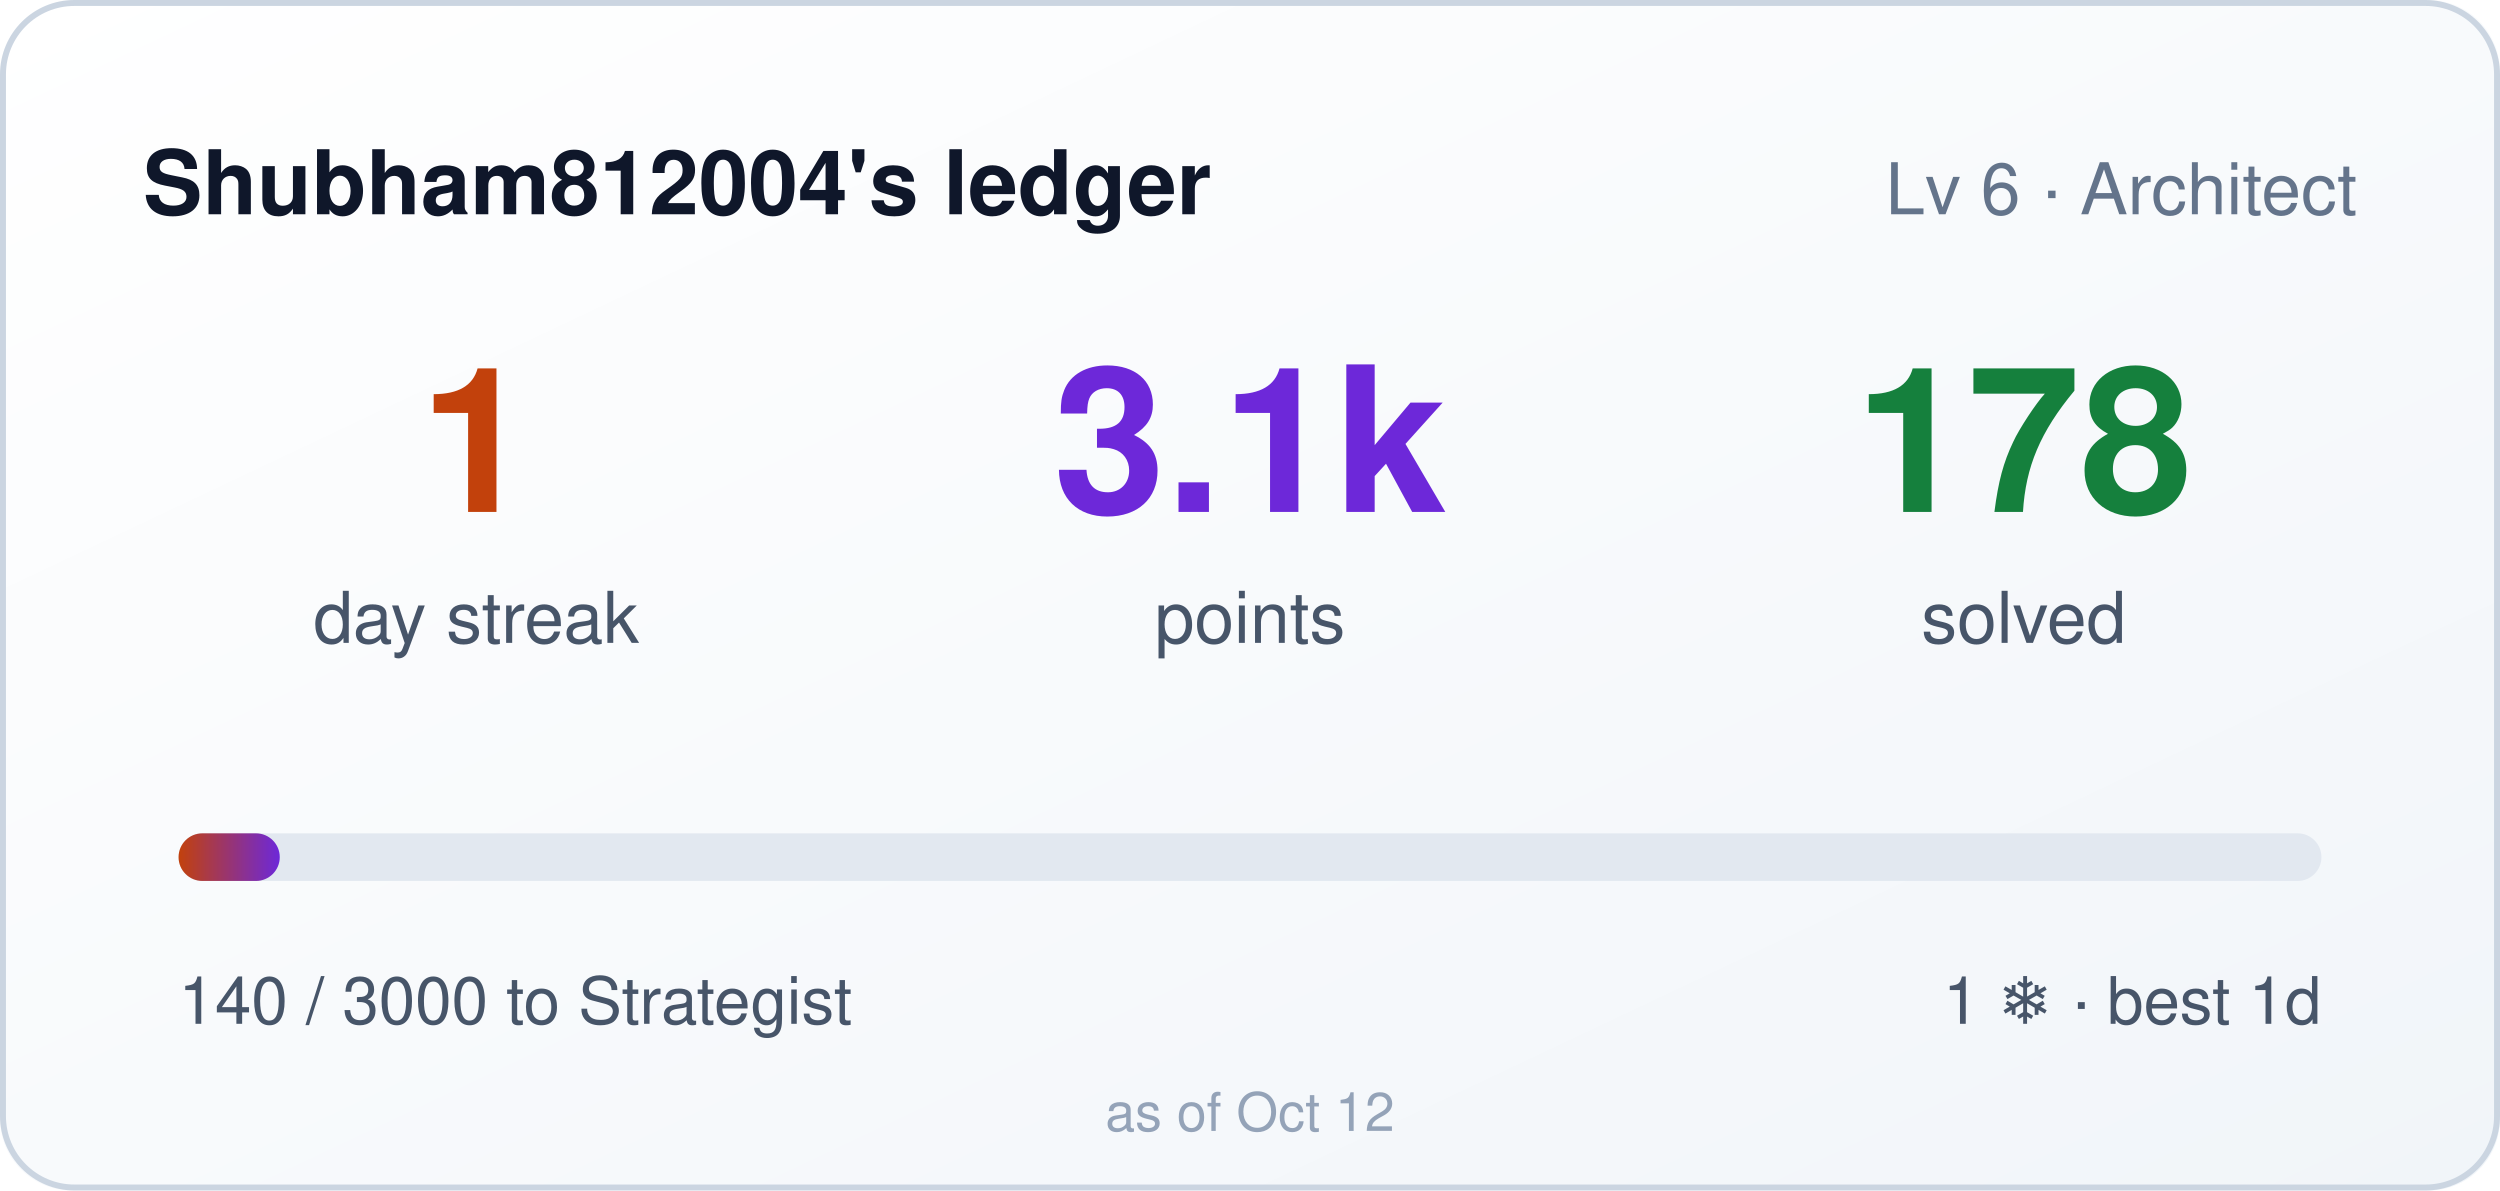
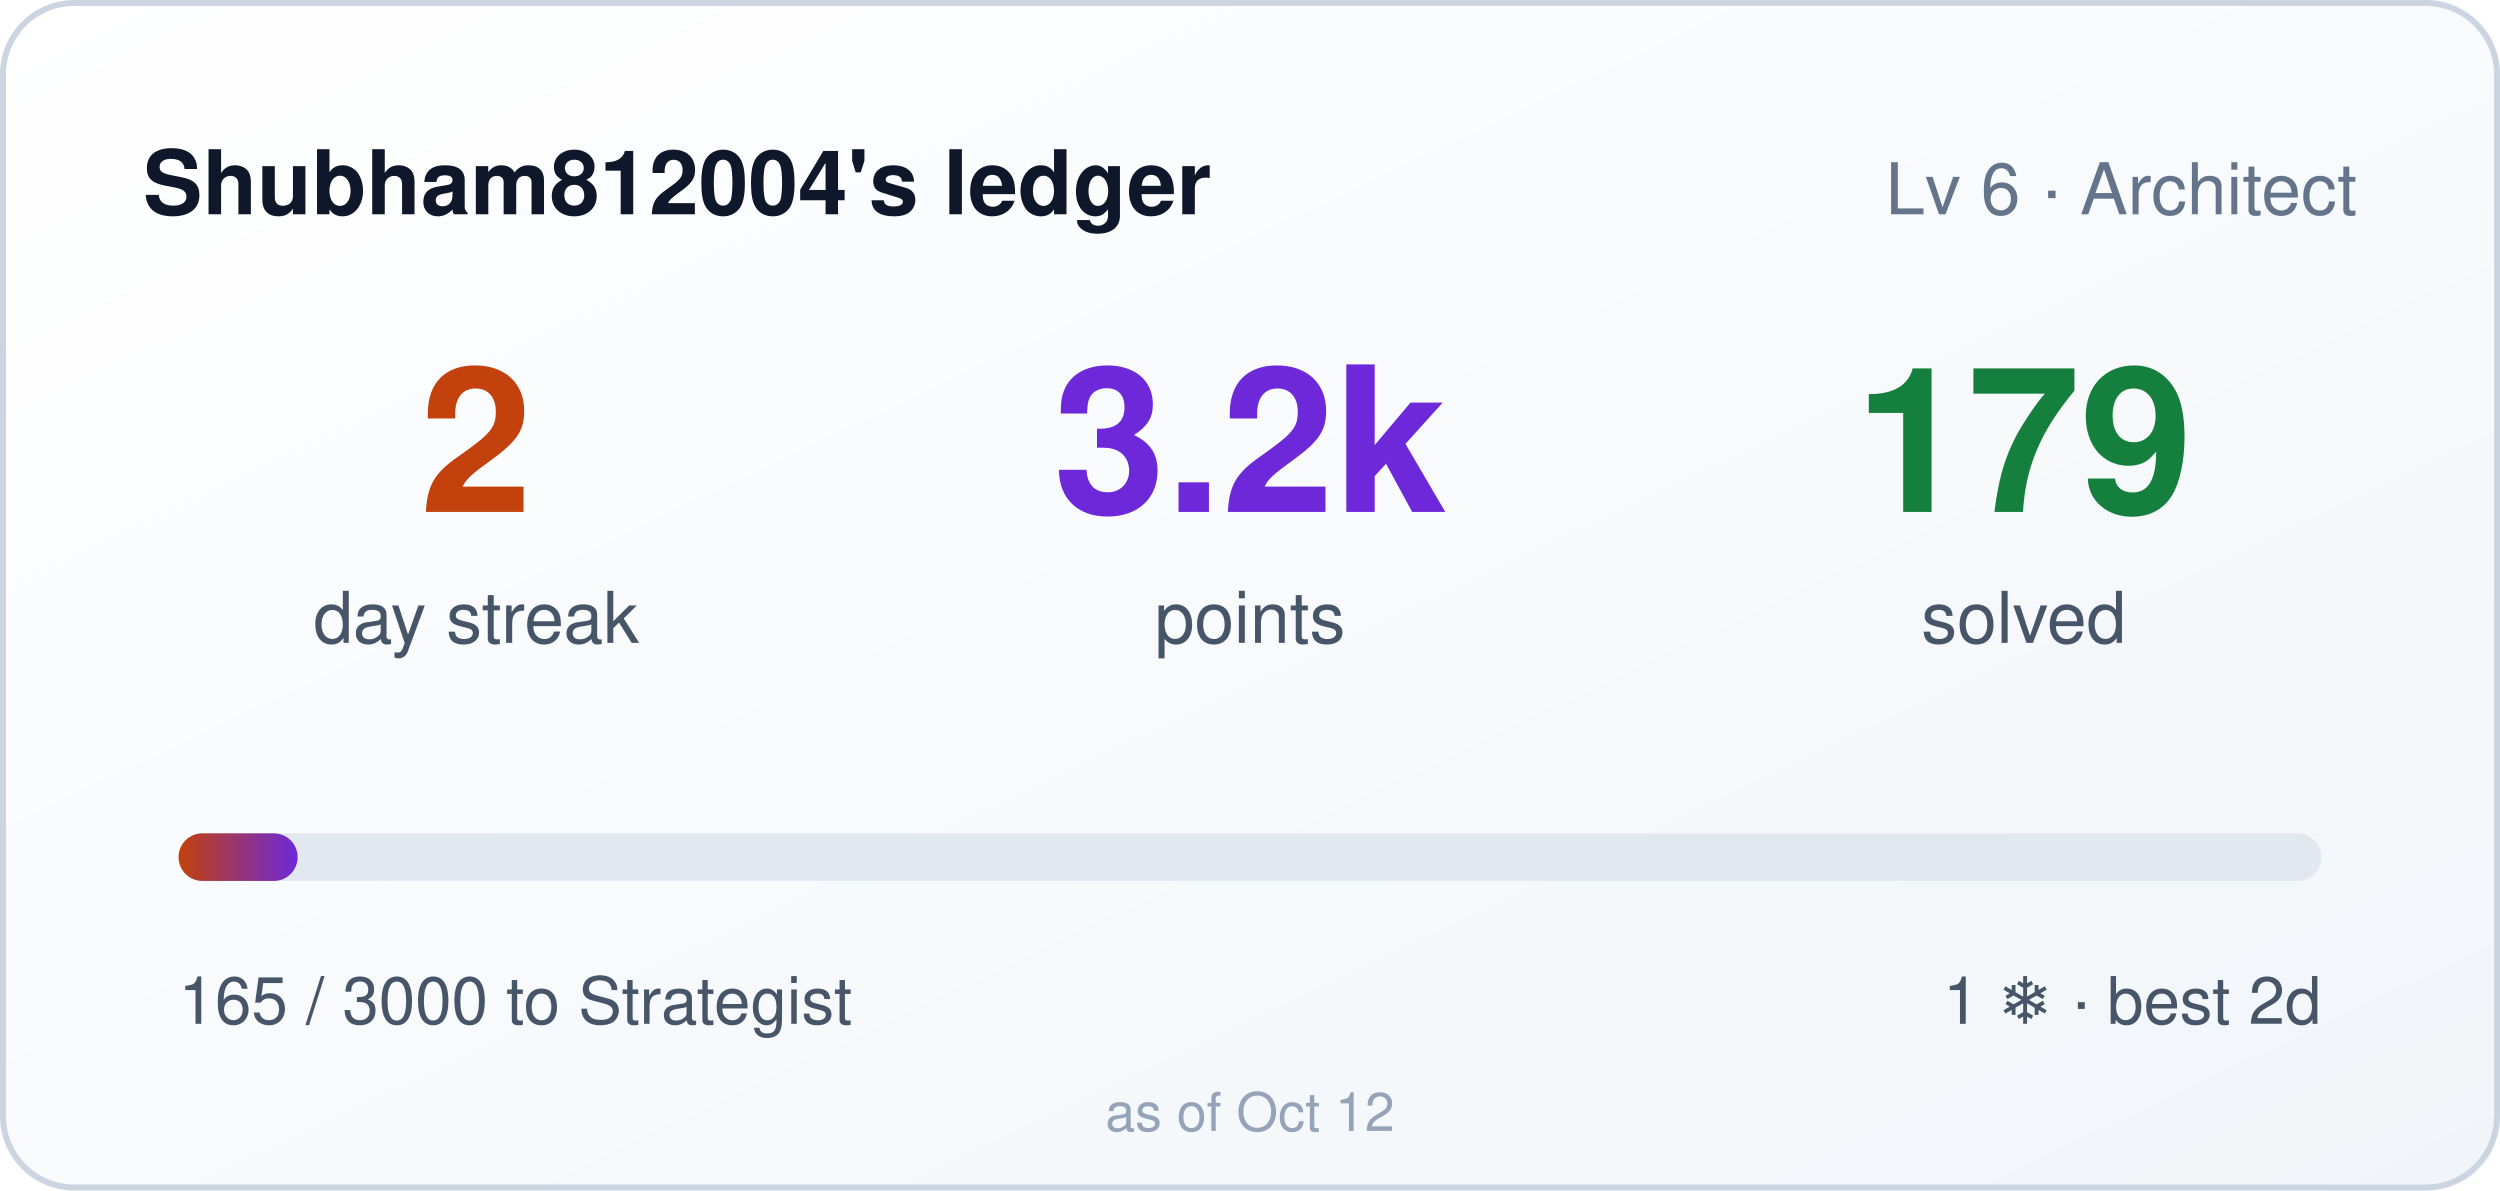
- <svg xmlns="http://www.w3.org/2000/svg" width="420" height="200" role="img" aria-label="Shubham812004's ledger: 1 day streak, 3140 points">
+ <svg xmlns="http://www.w3.org/2000/svg" width="420" height="200" role="img" aria-label="Shubham812004's ledger: 2 day streak, 3165 points">
  <style>
    .bar,.n{transform-box:fill-box}
    .bar{transform-origin:left center}
    @media (prefers-reduced-motion: no-preference){
      .bar{animation:cl-grow .9s cubic-bezier(.22,1,.36,1) both}
      .n{animation:cl-rise .5s ease-out both}
      .n2{animation-delay:.08s}
      .n3{animation-delay:.16s}
    }
    @keyframes cl-grow{from{transform:scaleX(0)}to{transform:scaleX(1)}}
    @keyframes cl-rise{from{opacity:0;transform:translateY(6px)}to{opacity:1;transform:none}}
  </style>
  <defs>
    <linearGradient id="bg" x1="0" y1="0" x2="1" y2="1">
      <stop offset="0" stop-color="#ffffff" />
      <stop offset="1" stop-color="#f1f5f9" />
    </linearGradient>
    <linearGradient id="bar" x1="0" y1="0" x2="1" y2="0">
      <stop offset="0" stop-color="#c2410c" />
      <stop offset="1" stop-color="#6d28d9" />
    </linearGradient>
  </defs>
  <rect width="420" height="200" rx="12" fill="url(#bg)" />
  <rect x="0.5" y="0.5" width="419" height="199" rx="12" fill="none" stroke="#cbd5e1" />
  <text x="24" y="36" fill="#0f172a" font-size="15" font-weight="600" font-family="Segoe UI,Helvetica,Arial,sans-serif">Shubham812004's ledger</text>
  <text x="396" y="36" fill="#64748b" font-size="12" text-anchor="end" font-family="Segoe UI,Helvetica,Arial,sans-serif">Lv 6 · Architect</text>
  <g font-family="Segoe UI,Helvetica,Arial,sans-serif">
-     <text class="n n1" x="80" y="86" fill="#c2410c" font-size="34" font-weight="700" text-anchor="middle">1</text>
+     <text class="n n1" x="80" y="86" fill="#c2410c" font-size="34" font-weight="700" text-anchor="middle">2</text>
    <text x="80" y="108" fill="#475569" font-size="12" text-anchor="middle">day streak</text>
-     <text class="n n2" x="210" y="86" fill="#6d28d9" font-size="34" font-weight="700" text-anchor="middle">3.1k</text>
+     <text class="n n2" x="210" y="86" fill="#6d28d9" font-size="34" font-weight="700" text-anchor="middle">3.2k</text>
    <text x="210" y="108" fill="#475569" font-size="12" text-anchor="middle">points</text>
-     <text class="n n3" x="340" y="86" fill="#15803d" font-size="34" font-weight="700" text-anchor="middle">178</text>
+     <text class="n n3" x="340" y="86" fill="#15803d" font-size="34" font-weight="700" text-anchor="middle">179</text>
    <text x="340" y="108" fill="#475569" font-size="12" text-anchor="middle">solved</text>
  </g>
  <rect x="30" y="140" width="360" height="8" rx="4" fill="#e2e8f0" />
-   <rect class="bar" x="30" y="140" width="17" height="8" rx="4" fill="url(#bar)" />
-   <text x="30" y="172" fill="#475569" font-size="11" font-family="Segoe UI,Helvetica,Arial,sans-serif">140 / 3000 to Strategist</text>
-   <text x="390" y="172" fill="#475569" font-size="11" text-anchor="end" font-family="Segoe UI,Helvetica,Arial,sans-serif">1 ❄ · best 1d</text>
+   <rect class="bar" x="30" y="140" width="20" height="8" rx="4" fill="url(#bar)" />
+   <text x="30" y="172" fill="#475569" font-size="11" font-family="Segoe UI,Helvetica,Arial,sans-serif">165 / 3000 to Strategist</text>
+   <text x="390" y="172" fill="#475569" font-size="11" text-anchor="end" font-family="Segoe UI,Helvetica,Arial,sans-serif">1 ❄ · best 2d</text>
  <text x="210" y="190" fill="#94a3b8" font-size="9" text-anchor="middle" font-family="Segoe UI,Helvetica,Arial,sans-serif">as of Oct 12</text>
</svg>
